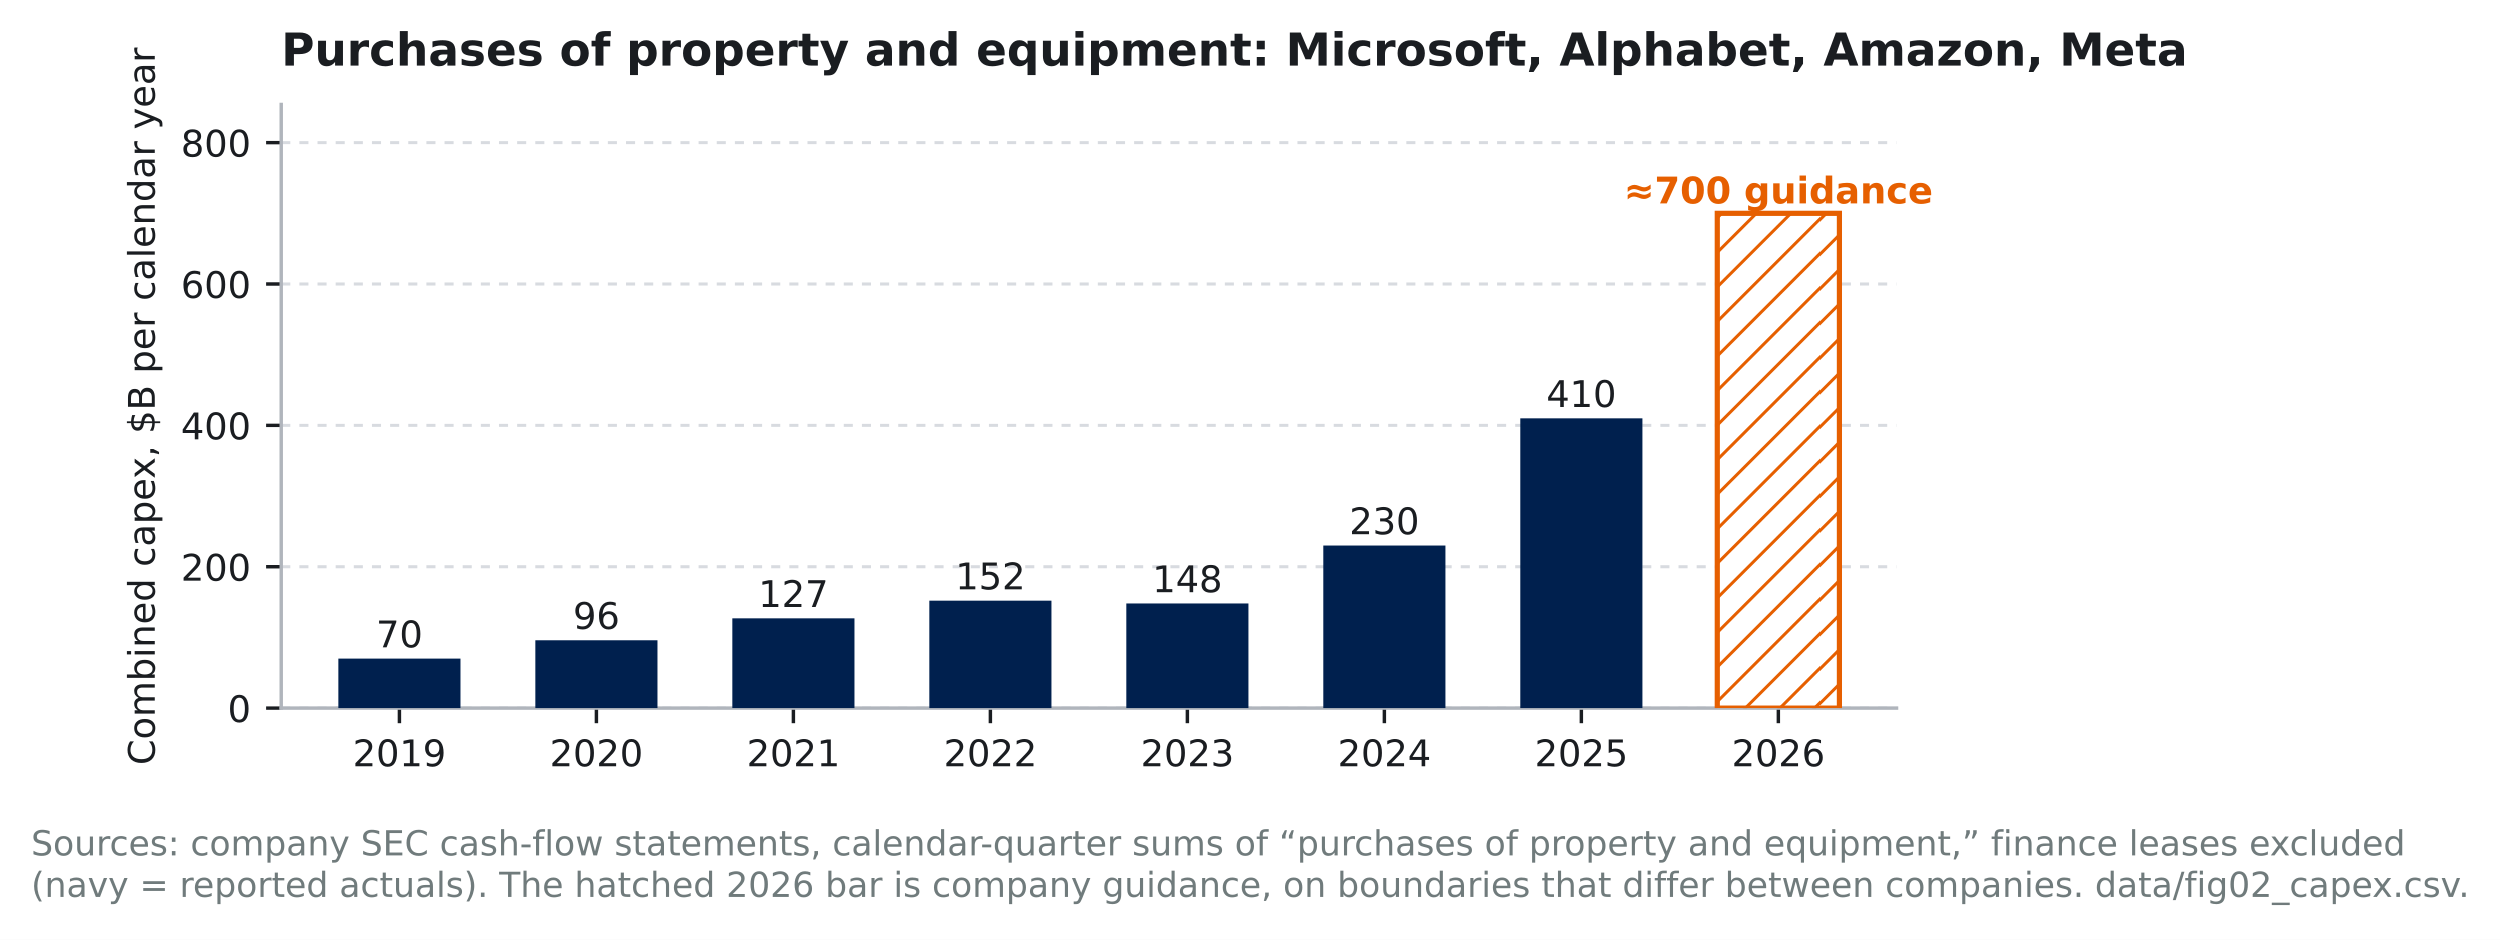
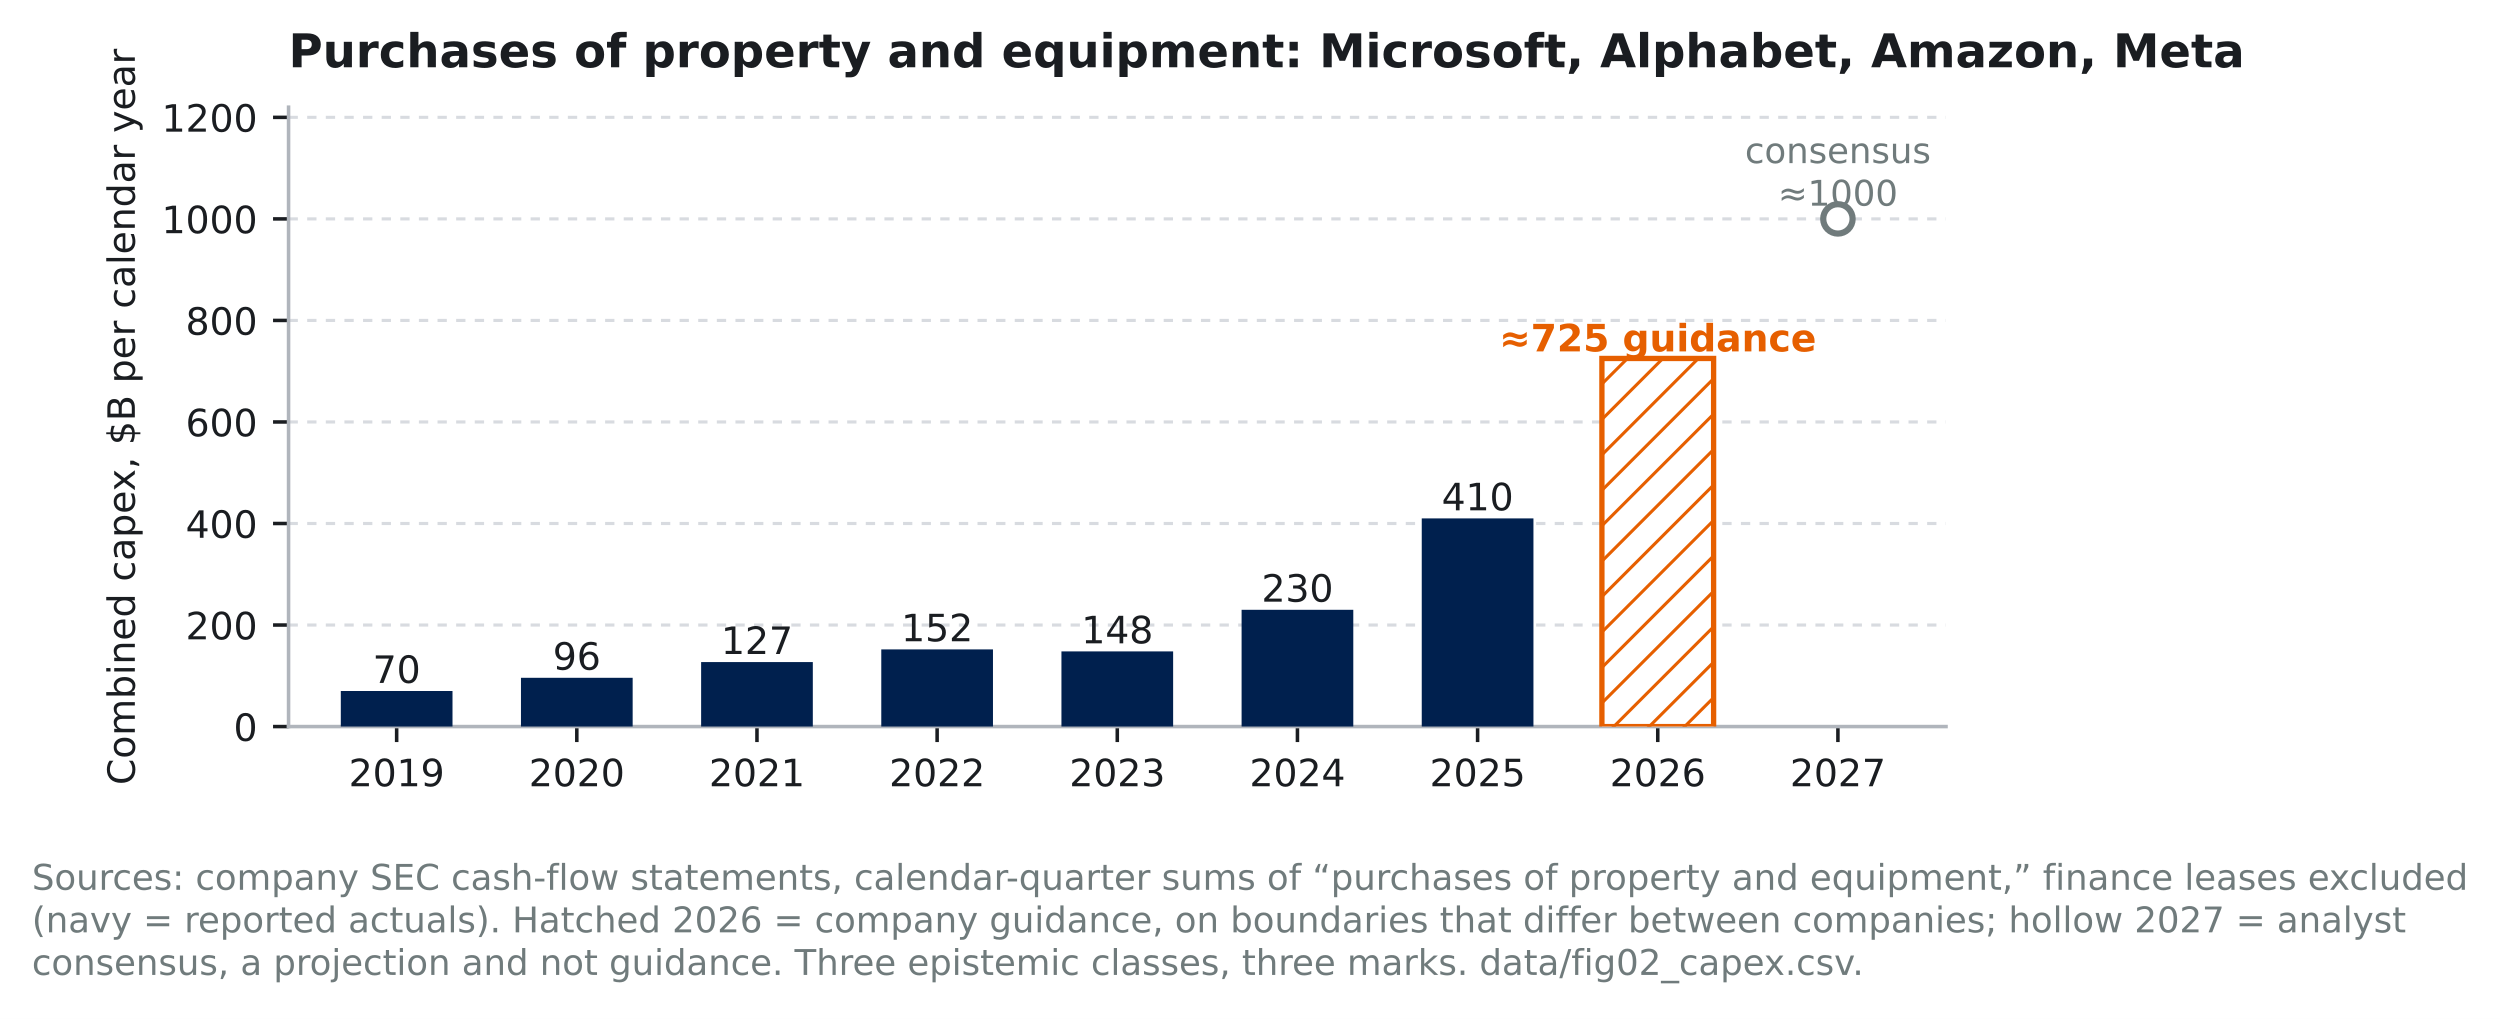
- <svg xmlns="http://www.w3.org/2000/svg" xmlns:xlink="http://www.w3.org/1999/xlink" width="578.617pt" height="217.508pt" viewBox="0 0 578.617 217.508" version="1.1">
+ <svg xmlns="http://www.w3.org/2000/svg" xmlns:xlink="http://www.w3.org/1999/xlink" width="563.908pt" height="229.831pt" viewBox="0 0 563.908 229.831" version="1.1">
  <defs>
    <style type="text/css">*{stroke-linejoin: round; stroke-linecap: butt}</style>
  </defs>
  <g id="figure_1">
    <g id="patch_1">
-       <path d="M 0 217.508  L 578.617 217.508  L 578.617 -0  L 0 -0  z " style="fill: #ffffff" />
+       <path d="M 0 229.831  L 563.908 229.831  L 563.908 -0  L 0 -0  z " style="fill: #ffffff" />
    </g>
    <g id="axes_1">
      <g id="patch_2">
        <path d="M 65.088 163.887  L 438.948 163.887  L 438.948 24.178  L 65.088 24.178  z " style="fill: #ffffff" />
      </g>
      <g id="matplotlib.axis_1">
        <g id="xtick_1">
          <g id="line2d_1">
            <defs>
-               <path id="mff9f34b017" d="M 0 0  L 0 3.5  " style="stroke: #1a1d21; stroke-width: 0.8" />
+               <path id="m9b78b19318" d="M 0 0  L 0 3.5  " style="stroke: #1a1d21; stroke-width: 0.8" />
            </defs>
            <g>
-               <use xlink:href="#mff9f34b017" x="92.444" y="163.887" style="fill: #1a1d21; stroke: #1a1d21; stroke-width: 0.8" />
+               <use xlink:href="#m9b78b19318" x="89.47" y="163.887" style="fill: #1a1d21; stroke: #1a1d21; stroke-width: 0.8" />
            </g>
          </g>
          <g id="text_1">
-             <text style="font-size: 8.5px; font-family: 'DejaVu Sans'; text-anchor: middle; fill: #1a1d21" x="92.444" y="177.345" transform="rotate(-0 92.44361 177.3452)">2019</text>
+             <text style="font-size: 8.5px; font-family: 'DejaVu Sans'; text-anchor: middle; fill: #1a1d21" x="89.47" y="177.345" transform="rotate(-0 89.47017 177.3452)">2019</text>
          </g>
        </g>
        <g id="xtick_2">
          <g id="line2d_2">
            <g>
-               <use xlink:href="#mff9f34b017" x="138.036" y="163.887" style="fill: #1a1d21; stroke: #1a1d21; stroke-width: 0.8" />
+               <use xlink:href="#m9b78b19318" x="130.107" y="163.887" style="fill: #1a1d21; stroke: #1a1d21; stroke-width: 0.8" />
            </g>
          </g>
          <g id="text_2">
-             <text style="font-size: 8.5px; font-family: 'DejaVu Sans'; text-anchor: middle; fill: #1a1d21" x="138.036" y="177.345" transform="rotate(-0 138.0363 177.3452)">2020</text>
+             <text style="font-size: 8.5px; font-family: 'DejaVu Sans'; text-anchor: middle; fill: #1a1d21" x="130.107" y="177.345" transform="rotate(-0 130.1071 177.3452)">2020</text>
          </g>
        </g>
        <g id="xtick_3">
          <g id="line2d_3">
            <g>
-               <use xlink:href="#mff9f34b017" x="183.629" y="163.887" style="fill: #1a1d21; stroke: #1a1d21; stroke-width: 0.8" />
+               <use xlink:href="#m9b78b19318" x="170.744" y="163.887" style="fill: #1a1d21; stroke: #1a1d21; stroke-width: 0.8" />
            </g>
          </g>
          <g id="text_3">
-             <text style="font-size: 8.5px; font-family: 'DejaVu Sans'; text-anchor: middle; fill: #1a1d21" x="183.629" y="177.345" transform="rotate(-0 183.629 177.3452)">2021</text>
+             <text style="font-size: 8.5px; font-family: 'DejaVu Sans'; text-anchor: middle; fill: #1a1d21" x="170.744" y="177.345" transform="rotate(-0 170.7441 177.3452)">2021</text>
          </g>
        </g>
        <g id="xtick_4">
          <g id="line2d_4">
            <g>
-               <use xlink:href="#mff9f34b017" x="229.222" y="163.887" style="fill: #1a1d21; stroke: #1a1d21; stroke-width: 0.8" />
+               <use xlink:href="#m9b78b19318" x="211.381" y="163.887" style="fill: #1a1d21; stroke: #1a1d21; stroke-width: 0.8" />
            </g>
          </g>
          <g id="text_4">
-             <text style="font-size: 8.5px; font-family: 'DejaVu Sans'; text-anchor: middle; fill: #1a1d21" x="229.222" y="177.345" transform="rotate(-0 229.2217 177.3452)">2022</text>
+             <text style="font-size: 8.5px; font-family: 'DejaVu Sans'; text-anchor: middle; fill: #1a1d21" x="211.381" y="177.345" transform="rotate(-0 211.381 177.3452)">2022</text>
          </g>
        </g>
        <g id="xtick_5">
          <g id="line2d_5">
            <g>
-               <use xlink:href="#mff9f34b017" x="274.814" y="163.887" style="fill: #1a1d21; stroke: #1a1d21; stroke-width: 0.8" />
+               <use xlink:href="#m9b78b19318" x="252.018" y="163.887" style="fill: #1a1d21; stroke: #1a1d21; stroke-width: 0.8" />
            </g>
          </g>
          <g id="text_5">
-             <text style="font-size: 8.5px; font-family: 'DejaVu Sans'; text-anchor: middle; fill: #1a1d21" x="274.814" y="177.345" transform="rotate(-0 274.8143 177.3452)">2023</text>
+             <text style="font-size: 8.5px; font-family: 'DejaVu Sans'; text-anchor: middle; fill: #1a1d21" x="252.018" y="177.345" transform="rotate(-0 252.018 177.3452)">2023</text>
          </g>
        </g>
        <g id="xtick_6">
          <g id="line2d_6">
            <g>
-               <use xlink:href="#mff9f34b017" x="320.407" y="163.887" style="fill: #1a1d21; stroke: #1a1d21; stroke-width: 0.8" />
+               <use xlink:href="#m9b78b19318" x="292.655" y="163.887" style="fill: #1a1d21; stroke: #1a1d21; stroke-width: 0.8" />
            </g>
          </g>
          <g id="text_6">
-             <text style="font-size: 8.5px; font-family: 'DejaVu Sans'; text-anchor: middle; fill: #1a1d21" x="320.407" y="177.345" transform="rotate(-0 320.407 177.3452)">2024</text>
+             <text style="font-size: 8.5px; font-family: 'DejaVu Sans'; text-anchor: middle; fill: #1a1d21" x="292.655" y="177.345" transform="rotate(-0 292.655 177.3452)">2024</text>
          </g>
        </g>
        <g id="xtick_7">
          <g id="line2d_7">
            <g>
-               <use xlink:href="#mff9f34b017" x="366" y="163.887" style="fill: #1a1d21; stroke: #1a1d21; stroke-width: 0.8" />
+               <use xlink:href="#m9b78b19318" x="333.292" y="163.887" style="fill: #1a1d21; stroke: #1a1d21; stroke-width: 0.8" />
            </g>
          </g>
          <g id="text_7">
-             <text style="font-size: 8.5px; font-family: 'DejaVu Sans'; text-anchor: middle; fill: #1a1d21" x="366" y="177.345" transform="rotate(-0 365.9997 177.3452)">2025</text>
+             <text style="font-size: 8.5px; font-family: 'DejaVu Sans'; text-anchor: middle; fill: #1a1d21" x="333.292" y="177.345" transform="rotate(-0 333.2919 177.3452)">2025</text>
          </g>
        </g>
        <g id="xtick_8">
          <g id="line2d_8">
            <g>
-               <use xlink:href="#mff9f34b017" x="411.592" y="163.887" style="fill: #1a1d21; stroke: #1a1d21; stroke-width: 0.8" />
+               <use xlink:href="#m9b78b19318" x="373.929" y="163.887" style="fill: #1a1d21; stroke: #1a1d21; stroke-width: 0.8" />
            </g>
          </g>
          <g id="text_8">
-             <text style="font-size: 8.5px; font-family: 'DejaVu Sans'; text-anchor: middle; fill: #1a1d21" x="411.592" y="177.345" transform="rotate(-0 411.5924 177.3452)">2026</text>
+             <text style="font-size: 8.5px; font-family: 'DejaVu Sans'; text-anchor: middle; fill: #1a1d21" x="373.929" y="177.345" transform="rotate(-0 373.9289 177.3452)">2026</text>
+           </g>
+         </g>
+         <g id="xtick_9">
+           <g id="line2d_9">
+             <g>
+               <use xlink:href="#m9b78b19318" x="414.566" y="163.887" style="fill: #1a1d21; stroke: #1a1d21; stroke-width: 0.8" />
+             </g>
+           </g>
+           <g id="text_9">
+             <text style="font-size: 8.5px; font-family: 'DejaVu Sans'; text-anchor: middle; fill: #1a1d21" x="414.566" y="177.345" transform="rotate(-0 414.5658 177.3452)">2027</text>
          </g>
        </g>
      </g>
      <g id="matplotlib.axis_2">
        <g id="ytick_1">
-           <g id="line2d_9">
-             <path d="M 65.088 163.887  L 438.948 163.887  " clip-path="url(#p4a01ea9f67)" style="fill: none; stroke-dasharray: 2.1,2.1; stroke-dashoffset: 0; stroke: #d8dbe0; stroke-width: 0.7" />
-           </g>
          <g id="line2d_10">
+             <path d="M 65.088 163.887  L 438.948 163.887  " clip-path="url(#pbc1f5e704b)" style="fill: none; stroke-dasharray: 2.1,2.1; stroke-dashoffset: 0; stroke: #d8dbe0; stroke-width: 0.7" />
+           </g>
+           <g id="line2d_11">
            <defs>
-               <path id="m6ad8c5eef4" d="M 0 0  L -3.5 0  " style="stroke: #1a1d21; stroke-width: 0.8" />
+               <path id="m695199fc4a" d="M 0 0  L -3.5 0  " style="stroke: #1a1d21; stroke-width: 0.8" />
            </defs>
            <g>
-               <use xlink:href="#m6ad8c5eef4" x="65.088" y="163.887" style="fill: #1a1d21; stroke: #1a1d21; stroke-width: 0.8" />
-             </g>
-           </g>
-           <g id="text_9">
+               <use xlink:href="#m695199fc4a" x="65.088" y="163.887" style="fill: #1a1d21; stroke: #1a1d21; stroke-width: 0.8" />
+             </g>
+           </g>
+           <g id="text_10">
            <text style="font-size: 8.5px; font-family: 'DejaVu Sans'; text-anchor: end; fill: #1a1d21" x="58.088" y="167.116" transform="rotate(-0 58.088 167.1162)">0</text>
          </g>
        </g>
        <g id="ytick_2">
-           <g id="line2d_11">
-             <path d="M 65.088 131.168  L 438.948 131.168  " clip-path="url(#p4a01ea9f67)" style="fill: none; stroke-dasharray: 2.1,2.1; stroke-dashoffset: 0; stroke: #d8dbe0; stroke-width: 0.7" />
-           </g>
          <g id="line2d_12">
-             <g>
-               <use xlink:href="#m6ad8c5eef4" x="65.088" y="131.168" style="fill: #1a1d21; stroke: #1a1d21; stroke-width: 0.8" />
-             </g>
-           </g>
-           <g id="text_10">
-             <text style="font-size: 8.5px; font-family: 'DejaVu Sans'; text-anchor: end; fill: #1a1d21" x="58.088" y="134.397" transform="rotate(-0 58.088 134.3975)">200</text>
+             <path d="M 65.088 140.984  L 438.948 140.984  " clip-path="url(#pbc1f5e704b)" style="fill: none; stroke-dasharray: 2.1,2.1; stroke-dashoffset: 0; stroke: #d8dbe0; stroke-width: 0.7" />
+           </g>
+           <g id="line2d_13">
+             <g>
+               <use xlink:href="#m695199fc4a" x="65.088" y="140.984" style="fill: #1a1d21; stroke: #1a1d21; stroke-width: 0.8" />
+             </g>
+           </g>
+           <g id="text_11">
+             <text style="font-size: 8.5px; font-family: 'DejaVu Sans'; text-anchor: end; fill: #1a1d21" x="58.088" y="144.213" transform="rotate(-0 58.088 144.2131)">200</text>
          </g>
        </g>
        <g id="ytick_3">
-           <g id="line2d_13">
-             <path d="M 65.088 98.45  L 438.948 98.45  " clip-path="url(#p4a01ea9f67)" style="fill: none; stroke-dasharray: 2.1,2.1; stroke-dashoffset: 0; stroke: #d8dbe0; stroke-width: 0.7" />
-           </g>
          <g id="line2d_14">
-             <g>
-               <use xlink:href="#m6ad8c5eef4" x="65.088" y="98.45" style="fill: #1a1d21; stroke: #1a1d21; stroke-width: 0.8" />
-             </g>
-           </g>
-           <g id="text_11">
-             <text style="font-size: 8.5px; font-family: 'DejaVu Sans'; text-anchor: end; fill: #1a1d21" x="58.088" y="101.679" transform="rotate(-0 58.088 101.6788)">400</text>
+             <path d="M 65.088 118.081  L 438.948 118.081  " clip-path="url(#pbc1f5e704b)" style="fill: none; stroke-dasharray: 2.1,2.1; stroke-dashoffset: 0; stroke: #d8dbe0; stroke-width: 0.7" />
+           </g>
+           <g id="line2d_15">
+             <g>
+               <use xlink:href="#m695199fc4a" x="65.088" y="118.081" style="fill: #1a1d21; stroke: #1a1d21; stroke-width: 0.8" />
+             </g>
+           </g>
+           <g id="text_12">
+             <text style="font-size: 8.5px; font-family: 'DejaVu Sans'; text-anchor: end; fill: #1a1d21" x="58.088" y="121.31" transform="rotate(-0 58.088 121.31)">400</text>
          </g>
        </g>
        <g id="ytick_4">
-           <g id="line2d_15">
-             <path d="M 65.088 65.731  L 438.948 65.731  " clip-path="url(#p4a01ea9f67)" style="fill: none; stroke-dasharray: 2.1,2.1; stroke-dashoffset: 0; stroke: #d8dbe0; stroke-width: 0.7" />
-           </g>
          <g id="line2d_16">
-             <g>
-               <use xlink:href="#m6ad8c5eef4" x="65.088" y="65.731" style="fill: #1a1d21; stroke: #1a1d21; stroke-width: 0.8" />
-             </g>
-           </g>
-           <g id="text_12">
-             <text style="font-size: 8.5px; font-family: 'DejaVu Sans'; text-anchor: end; fill: #1a1d21" x="58.088" y="68.96" transform="rotate(-0 58.088 68.9601)">600</text>
+             <path d="M 65.088 95.178  L 438.948 95.178  " clip-path="url(#pbc1f5e704b)" style="fill: none; stroke-dasharray: 2.1,2.1; stroke-dashoffset: 0; stroke: #d8dbe0; stroke-width: 0.7" />
+           </g>
+           <g id="line2d_17">
+             <g>
+               <use xlink:href="#m695199fc4a" x="65.088" y="95.178" style="fill: #1a1d21; stroke: #1a1d21; stroke-width: 0.8" />
+             </g>
+           </g>
+           <g id="text_13">
+             <text style="font-size: 8.5px; font-family: 'DejaVu Sans'; text-anchor: end; fill: #1a1d21" x="58.088" y="98.407" transform="rotate(-0 58.088 98.40692)">600</text>
          </g>
        </g>
        <g id="ytick_5">
-           <g id="line2d_17">
-             <path d="M 65.088 33.012  L 438.948 33.012  " clip-path="url(#p4a01ea9f67)" style="fill: none; stroke-dasharray: 2.1,2.1; stroke-dashoffset: 0; stroke: #d8dbe0; stroke-width: 0.7" />
-           </g>
          <g id="line2d_18">
-             <g>
-               <use xlink:href="#m6ad8c5eef4" x="65.088" y="33.012" style="fill: #1a1d21; stroke: #1a1d21; stroke-width: 0.8" />
-             </g>
-           </g>
-           <g id="text_13">
-             <text style="font-size: 8.5px; font-family: 'DejaVu Sans'; text-anchor: end; fill: #1a1d21" x="58.088" y="36.241" transform="rotate(-0 58.088 36.24141)">800</text>
-           </g>
-         </g>
-         <g id="text_14">
-           <text style="font-size: 8.5px; font-family: 'DejaVu Sans'; text-anchor: middle; fill: #1a1d21" x="35.822" y="94.033" transform="rotate(-90 35.82163 94.03276)">Combined capex, $B per calendar year</text>
+             <path d="M 65.088 72.275  L 438.948 72.275  " clip-path="url(#pbc1f5e704b)" style="fill: none; stroke-dasharray: 2.1,2.1; stroke-dashoffset: 0; stroke: #d8dbe0; stroke-width: 0.7" />
+           </g>
+           <g id="line2d_19">
+             <g>
+               <use xlink:href="#m695199fc4a" x="65.088" y="72.275" style="fill: #1a1d21; stroke: #1a1d21; stroke-width: 0.8" />
+             </g>
+           </g>
+           <g id="text_14">
+             <text style="font-size: 8.5px; font-family: 'DejaVu Sans'; text-anchor: end; fill: #1a1d21" x="58.088" y="75.504" transform="rotate(-0 58.088 75.50383)">800</text>
+           </g>
+         </g>
+         <g id="ytick_6">
+           <g id="line2d_20">
+             <path d="M 65.088 49.372  L 438.948 49.372  " clip-path="url(#pbc1f5e704b)" style="fill: none; stroke-dasharray: 2.1,2.1; stroke-dashoffset: 0; stroke: #d8dbe0; stroke-width: 0.7" />
+           </g>
+           <g id="line2d_21">
+             <g>
+               <use xlink:href="#m695199fc4a" x="65.088" y="49.372" style="fill: #1a1d21; stroke: #1a1d21; stroke-width: 0.8" />
+             </g>
+           </g>
+           <g id="text_15">
+             <text style="font-size: 8.5px; font-family: 'DejaVu Sans'; text-anchor: end; fill: #1a1d21" x="58.088" y="52.601" transform="rotate(-0 58.088 52.60075)">1000</text>
+           </g>
+         </g>
+         <g id="ytick_7">
+           <g id="line2d_22">
+             <path d="M 65.088 26.469  L 438.948 26.469  " clip-path="url(#pbc1f5e704b)" style="fill: none; stroke-dasharray: 2.1,2.1; stroke-dashoffset: 0; stroke: #d8dbe0; stroke-width: 0.7" />
+           </g>
+           <g id="line2d_23">
+             <g>
+               <use xlink:href="#m695199fc4a" x="65.088" y="26.469" style="fill: #1a1d21; stroke: #1a1d21; stroke-width: 0.8" />
+             </g>
+           </g>
+           <g id="text_16">
+             <text style="font-size: 8.5px; font-family: 'DejaVu Sans'; text-anchor: end; fill: #1a1d21" x="58.088" y="29.698" transform="rotate(-0 58.088 29.69767)">1200</text>
+           </g>
+         </g>
+         <g id="text_17">
+           <text style="font-size: 8.5px; font-family: 'DejaVu Sans'; text-anchor: middle; fill: #1a1d21" x="30.414" y="94.033" transform="rotate(-90 30.41351 94.03276)">Combined capex, $B per calendar year</text>
        </g>
      </g>
      <g id="patch_3">
        <path d="M 65.088 163.887  L 65.088 24.178  " style="fill: none; stroke: #b0b5bc; stroke-width: 0.8; stroke-linejoin: miter; stroke-linecap: square" />
      </g>
      <g id="patch_4">
        <path d="M 65.088 163.887  L 438.948 163.887  " style="fill: none; stroke: #b0b5bc; stroke-width: 0.8; stroke-linejoin: miter; stroke-linecap: square" />
      </g>
      <g id="patch_5">
-         <path d="M 78.31 163.887  L 106.577 163.887  L 106.577 152.436  L 78.31 152.436  z " clip-path="url(#p4a01ea9f67)" style="fill: #00204e" />
-       </g>
-       <g id="text_15">
-         <text style="font-size: 8.5px; font-family: 'DejaVu Sans'; text-anchor: middle; fill: #1a1d21" x="92.444" y="149.818" transform="rotate(-0 92.44361 149.8181)">70</text>
+         <path d="M 76.873 163.887  L 102.068 163.887  L 102.068 155.871  L 76.873 155.871  z " clip-path="url(#pbc1f5e704b)" style="fill: #00204e" />
+       </g>
+       <g id="text_18">
+         <text style="font-size: 8.5px; font-family: 'DejaVu Sans'; text-anchor: middle; fill: #1a1d21" x="89.47" y="154.039" transform="rotate(-0 89.47017 154.0388)">70</text>
      </g>
      <g id="patch_6">
-         <path d="M 123.903 163.887  L 152.17 163.887  L 152.17 148.182  L 123.903 148.182  z " clip-path="url(#p4a01ea9f67)" style="fill: #00204e" />
-       </g>
-       <g id="text_16">
-         <text style="font-size: 8.5px; font-family: 'DejaVu Sans'; text-anchor: middle; fill: #1a1d21" x="138.036" y="145.565" transform="rotate(-0 138.0363 145.5647)">96</text>
+         <path d="M 117.51 163.887  L 142.705 163.887  L 142.705 152.894  L 117.51 152.894  z " clip-path="url(#pbc1f5e704b)" style="fill: #00204e" />
+       </g>
+       <g id="text_19">
+         <text style="font-size: 8.5px; font-family: 'DejaVu Sans'; text-anchor: middle; fill: #1a1d21" x="130.107" y="151.061" transform="rotate(-0 130.1071 151.0614)">96</text>
      </g>
      <g id="patch_7">
-         <path d="M 169.495 163.887  L 197.763 163.887  L 197.763 143.111  L 169.495 143.111  z " clip-path="url(#p4a01ea9f67)" style="fill: #00204e" />
-       </g>
-       <g id="text_17">
-         <text style="font-size: 8.5px; font-family: 'DejaVu Sans'; text-anchor: middle; fill: #1a1d21" x="183.629" y="140.493" transform="rotate(-0 183.629 140.4933)">127</text>
+         <path d="M 158.147 163.887  L 183.342 163.887  L 183.342 149.344  L 158.147 149.344  z " clip-path="url(#pbc1f5e704b)" style="fill: #00204e" />
+       </g>
+       <g id="text_20">
+         <text style="font-size: 8.5px; font-family: 'DejaVu Sans'; text-anchor: middle; fill: #1a1d21" x="170.744" y="147.511" transform="rotate(-0 170.7441 147.5115)">127</text>
      </g>
      <g id="patch_8">
-         <path d="M 215.088 163.887  L 243.355 163.887  L 243.355 139.021  L 215.088 139.021  z " clip-path="url(#p4a01ea9f67)" style="fill: #00204e" />
-       </g>
-       <g id="text_18">
-         <text style="font-size: 8.5px; font-family: 'DejaVu Sans'; text-anchor: middle; fill: #1a1d21" x="229.222" y="136.403" transform="rotate(-0 229.2217 136.4035)">152</text>
+         <path d="M 198.784 163.887  L 223.978 163.887  L 223.978 146.481  L 198.784 146.481  z " clip-path="url(#pbc1f5e704b)" style="fill: #00204e" />
+       </g>
+       <g id="text_21">
+         <text style="font-size: 8.5px; font-family: 'DejaVu Sans'; text-anchor: middle; fill: #1a1d21" x="211.381" y="144.649" transform="rotate(-0 211.381 144.6486)">152</text>
      </g>
      <g id="patch_9">
-         <path d="M 260.681 163.887  L 288.948 163.887  L 288.948 139.675  L 260.681 139.675  z " clip-path="url(#p4a01ea9f67)" style="fill: #00204e" />
-       </g>
-       <g id="text_19">
-         <text style="font-size: 8.5px; font-family: 'DejaVu Sans'; text-anchor: middle; fill: #1a1d21" x="274.814" y="137.058" transform="rotate(-0 274.8143 137.0578)">148</text>
+         <path d="M 239.421 163.887  L 264.615 163.887  L 264.615 146.939  L 239.421 146.939  z " clip-path="url(#pbc1f5e704b)" style="fill: #00204e" />
+       </g>
+       <g id="text_22">
+         <text style="font-size: 8.5px; font-family: 'DejaVu Sans'; text-anchor: middle; fill: #1a1d21" x="252.018" y="145.107" transform="rotate(-0 252.018 145.1066)">148</text>
      </g>
      <g id="patch_10">
-         <path d="M 306.273 163.887  L 334.541 163.887  L 334.541 126.261  L 306.273 126.261  z " clip-path="url(#p4a01ea9f67)" style="fill: #00204e" />
-       </g>
-       <g id="text_20">
-         <text style="font-size: 8.5px; font-family: 'DejaVu Sans'; text-anchor: middle; fill: #1a1d21" x="320.407" y="123.643" transform="rotate(-0 320.407 123.6432)">230</text>
+         <path d="M 280.058 163.887  L 305.252 163.887  L 305.252 137.549  L 280.058 137.549  z " clip-path="url(#pbc1f5e704b)" style="fill: #00204e" />
+       </g>
+       <g id="text_23">
+         <text style="font-size: 8.5px; font-family: 'DejaVu Sans'; text-anchor: middle; fill: #1a1d21" x="292.655" y="135.716" transform="rotate(-0 292.655 135.7164)">230</text>
      </g>
      <g id="patch_11">
-         <path d="M 351.866 163.887  L 380.133 163.887  L 380.133 96.814  L 351.866 96.814  z " clip-path="url(#p4a01ea9f67)" style="fill: #00204e" />
-       </g>
-       <g id="text_21">
-         <text style="font-size: 8.5px; font-family: 'DejaVu Sans'; text-anchor: middle; fill: #1a1d21" x="366" y="94.196" transform="rotate(-0 365.9997 94.19635)">410</text>
+         <path d="M 320.694 163.887  L 345.889 163.887  L 345.889 116.936  L 320.694 116.936  z " clip-path="url(#pbc1f5e704b)" style="fill: #00204e" />
+       </g>
+       <g id="text_24">
+         <text style="font-size: 8.5px; font-family: 'DejaVu Sans'; text-anchor: middle; fill: #1a1d21" x="333.292" y="115.104" transform="rotate(-0 333.2919 115.1036)">410</text>
      </g>
      <g id="patch_12">
-         <path d="M 397.459 163.887  L 425.726 163.887  L 425.726 49.372  L 397.459 49.372  z " clip-path="url(#p4a01ea9f67)" style="fill: url(#h1f2bbfef65); stroke: #e65f00; stroke-width: 1.2; stroke-linejoin: miter" />
-       </g>
-       <g id="text_22">
-         <text style="font-weight: 700; font-size: 8.5px; font-family: 'DejaVu Sans'; text-anchor: middle; fill: #e65f00" x="411.592" y="47.081" transform="rotate(-0 411.5924 47.08144)">≈700 guidance</text>
-       </g>
-       <g id="text_23">
+         <path d="M 361.331 163.887  L 386.526 163.887  L 386.526 80.863  L 361.331 80.863  z " clip-path="url(#pbc1f5e704b)" style="fill: url(#h8e861ecb1b); stroke: #e65f00; stroke-width: 1.2; stroke-linejoin: miter" />
+       </g>
+       <g id="text_25">
+         <text style="font-weight: 700; font-size: 8.5px; font-family: 'DejaVu Sans'; text-anchor: middle; fill: #e65f00" x="373.929" y="79.26" transform="rotate(-0 373.9289 79.26027)">≈725 guidance</text>
+       </g>
+       <g id="PathCollection_1">
+         <defs>
+           <path id="m36b036291f" d="M 0 3.317  C 0.88 3.317 1.723 2.967 2.345 2.345  C 2.967 1.723 3.317 0.88 3.317 0  C 3.317 -0.88 2.967 -1.723 2.345 -2.345  C 1.723 -2.967 0.88 -3.317 0 -3.317  C -0.88 -3.317 -1.723 -2.967 -2.345 -2.345  C -2.967 -1.723 -3.317 -0.88 -3.317 0  C -3.317 0.88 -2.967 1.723 -2.345 2.345  C -1.723 2.967 -0.88 3.317 0 3.317  z " style="stroke: #707b7c; stroke-width: 1.4" />
+         </defs>
+         <g clip-path="url(#pbc1f5e704b)">
+           <use xlink:href="#m36b036291f" x="414.566" y="49.372" style="fill: #ffffff; stroke: #707b7c; stroke-width: 1.4" />
+         </g>
+       </g>
+       <g id="text_26">
+         <text style="font-size: 8px; font-family: 'DejaVu Sans'; fill: #707b7c" transform="translate(393.6015 36.79279)">consensus</text>
+         <text style="font-size: 8px; font-family: 'DejaVu Sans'; fill: #707b7c" transform="translate(401.034 46.39435)">≈1000</text>
+       </g>
+       <g id="text_27">
        <text style="font-weight: 700; font-size: 10.5px; font-family: 'DejaVu Sans'; text-anchor: start; fill: #1a1d21" x="65.088" y="15.178" transform="rotate(-0 65.088 15.17836)">Purchases of property and equipment: Microsoft, Alphabet, Amazon, Meta</text>
      </g>
    </g>
-     <g id="text_24">
-       <text style="font-size: 8px; font-family: 'DejaVu Sans'; fill: #707b7c" transform="translate(7.2 197.9827)">Sources: company SEC cash-flow statements, calendar-quarter sums of “purchases of property and equipment,” finance leases excluded</text>
-       <text style="font-size: 8px; font-family: 'DejaVu Sans'; fill: #707b7c" transform="translate(7.2 207.5849)">(navy = reported actuals). The hatched 2026 bar is company guidance, on boundaries that differ between companies. data/fig02_capex.csv.</text>
+     <g id="text_28">
+       <text style="font-size: 8px; font-family: 'DejaVu Sans'; fill: #707b7c" transform="translate(7.2 200.7043)">Sources: company SEC cash-flow statements, calendar-quarter sums of “purchases of property and equipment,” finance leases excluded</text>
+       <text style="font-size: 8px; font-family: 'DejaVu Sans'; fill: #707b7c" transform="translate(7.2 210.3065)">(navy = reported actuals). Hatched 2026 = company guidance, on boundaries that differ between companies; hollow 2027 = analyst</text>
+       <text style="font-size: 8px; font-family: 'DejaVu Sans'; fill: #707b7c" transform="translate(7.2 219.9087)">consensus, a projection and not guidance. Three epistemic classes, three marks. data/fig02_capex.csv.</text>
    </g>
  </g>
  <defs>
-     <clipPath id="p4a01ea9f67">
+     <clipPath id="pbc1f5e704b">
      <rect x="65.088" y="24.178" width="373.86" height="139.709" />
    </clipPath>
  </defs>
  <defs>
-     <pattern id="h1f2bbfef65" patternUnits="userSpaceOnUse" x="0" y="0" width="72" height="72">
+     <pattern id="h8e861ecb1b" patternUnits="userSpaceOnUse" x="0" y="0" width="72" height="72">
      <rect x="0" y="0" width="73" height="73" fill="#ffffff" />
      <path d="M -36 36  L 36 -36  M -32 40  L 40 -32  M -28 44  L 44 -28  M -24 48  L 48 -24  M -20 52  L 52 -20  M -16 56  L 56 -16  M -12 60  L 60 -12  M -8 64  L 64 -8  M -4 68  L 68 -4  M 0 72  L 72 0  M 4 76  L 76 4  M 8 80  L 80 8  M 12 84  L 84 12  M 16 88  L 88 16  M 20 92  L 92 20  M 24 96  L 96 24  M 28 100  L 100 28  M 32 104  L 104 32  M 36 108  L 108 36  " style="fill: #e65f00; stroke: #e65f00; stroke-width: 0.7; stroke-linecap: butt; stroke-linejoin: miter" />
    </pattern>
  </defs>
</svg>
